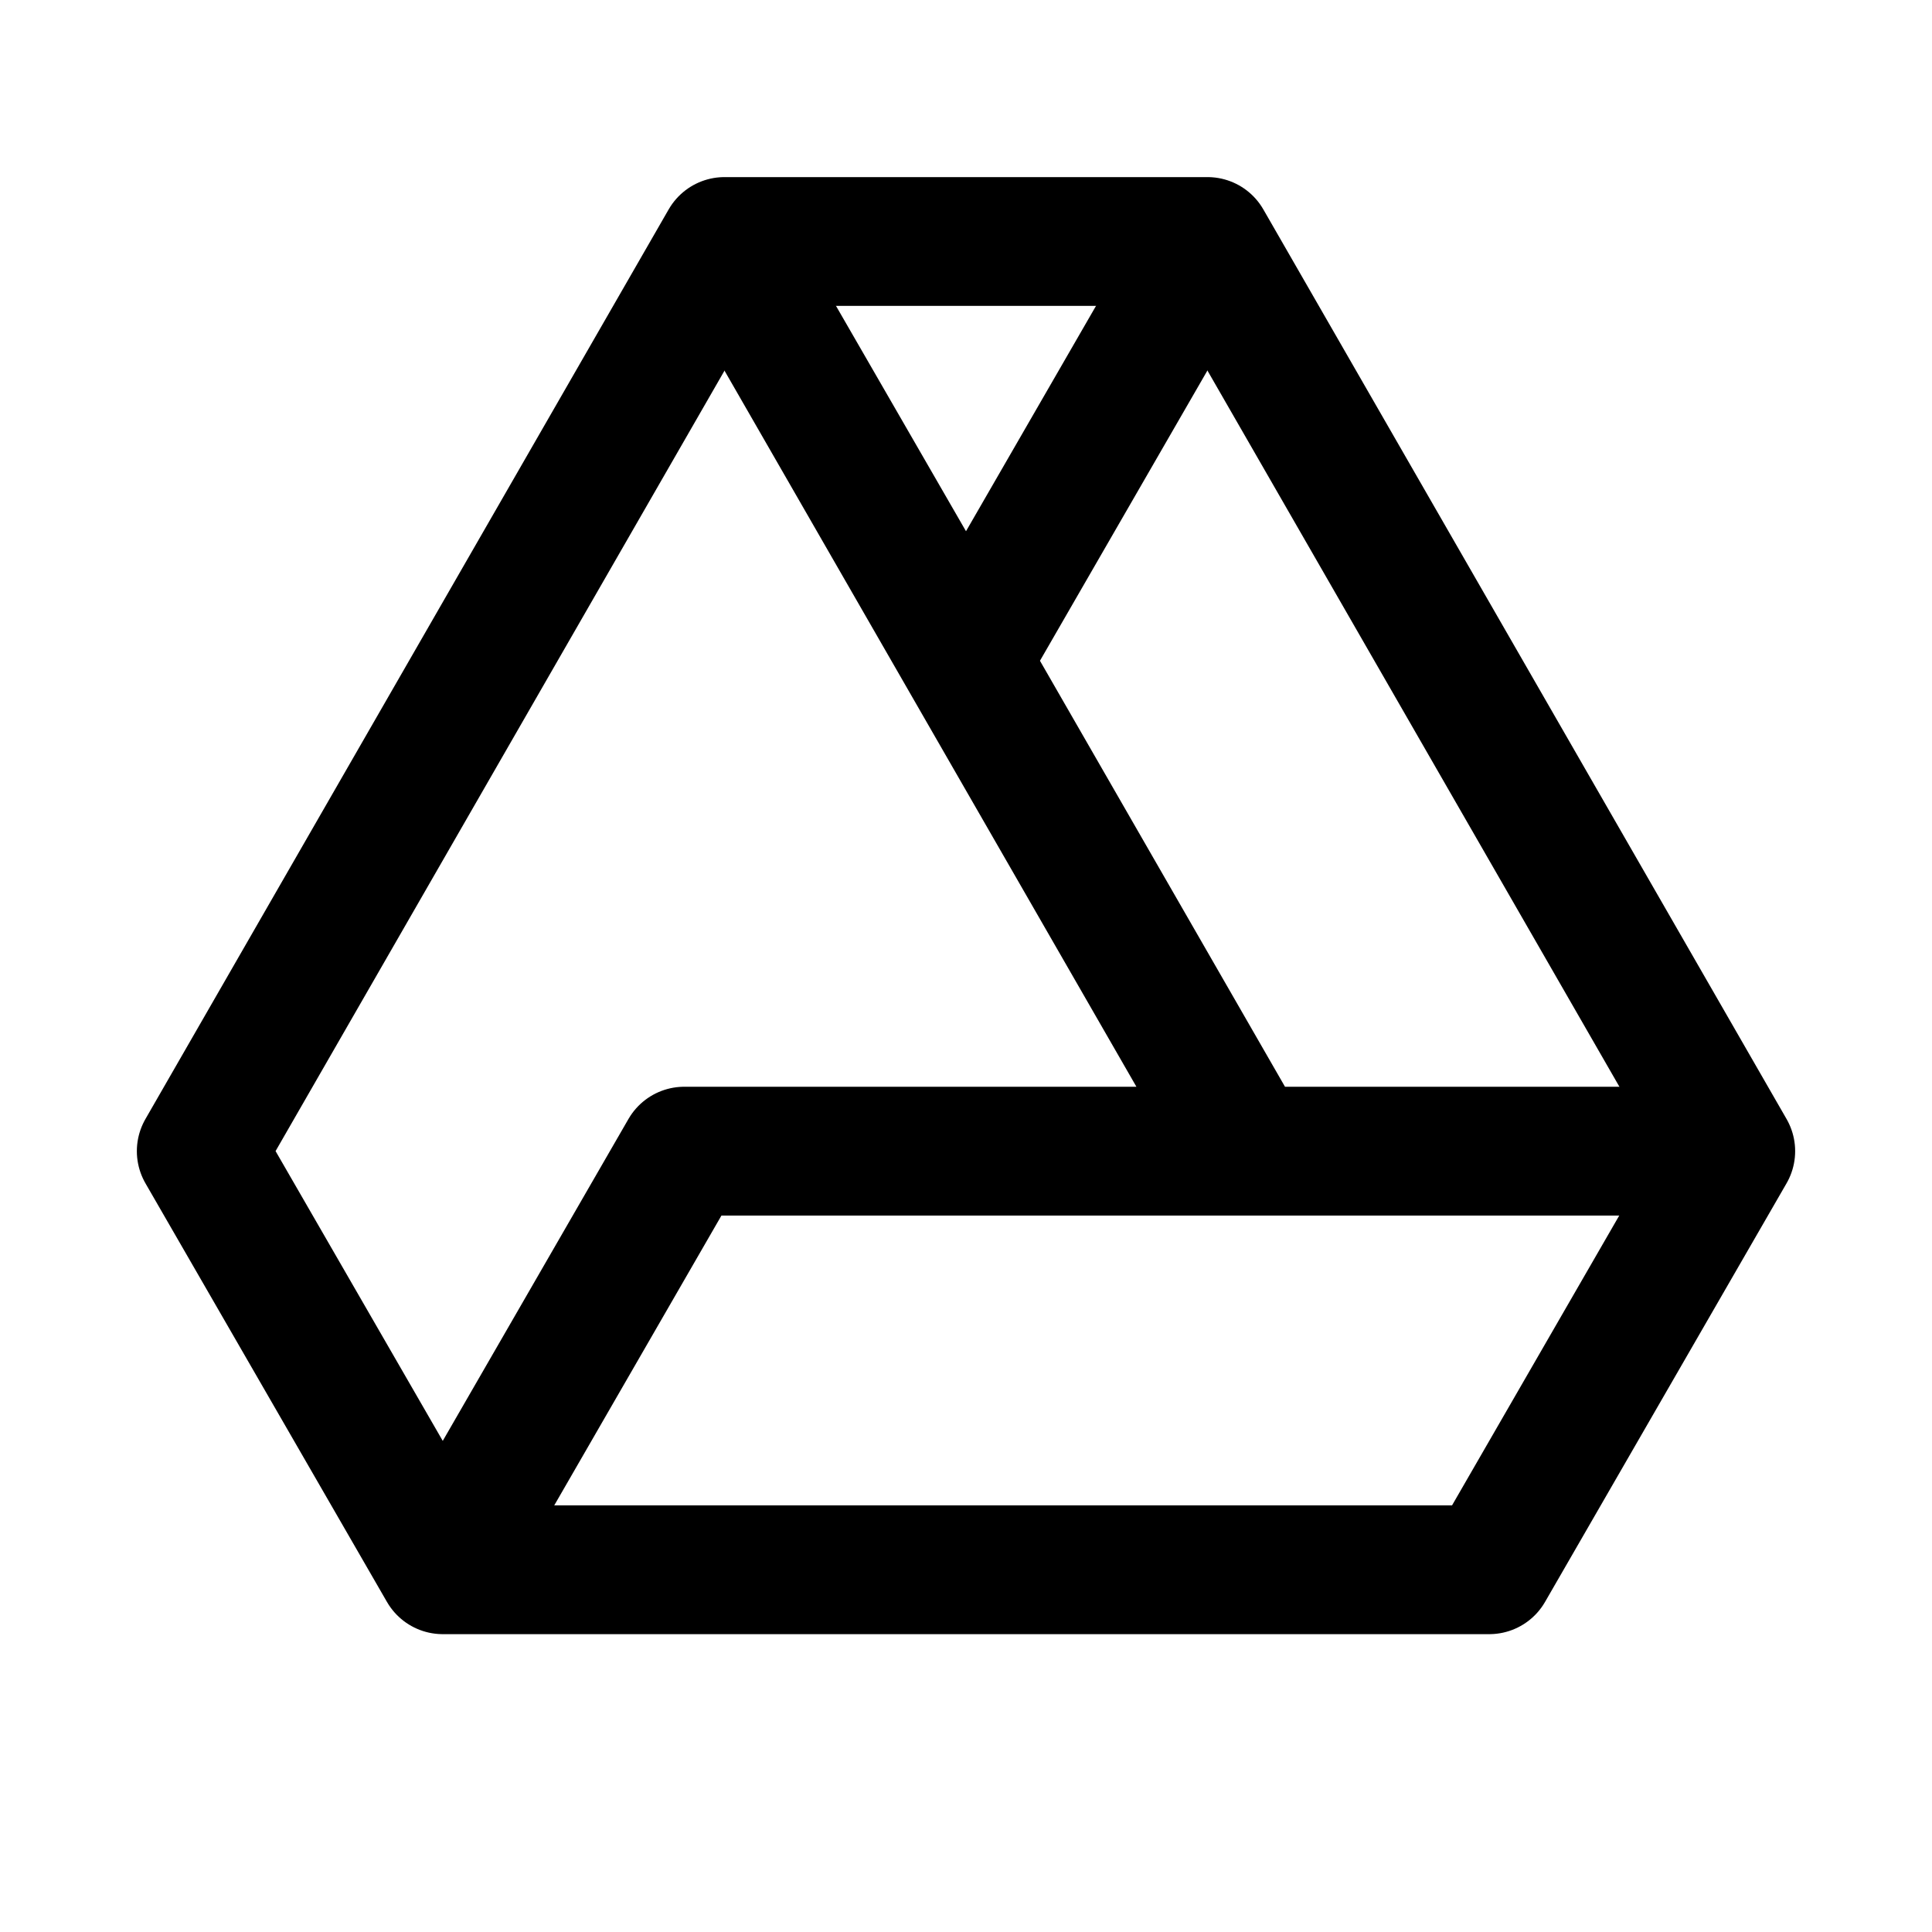
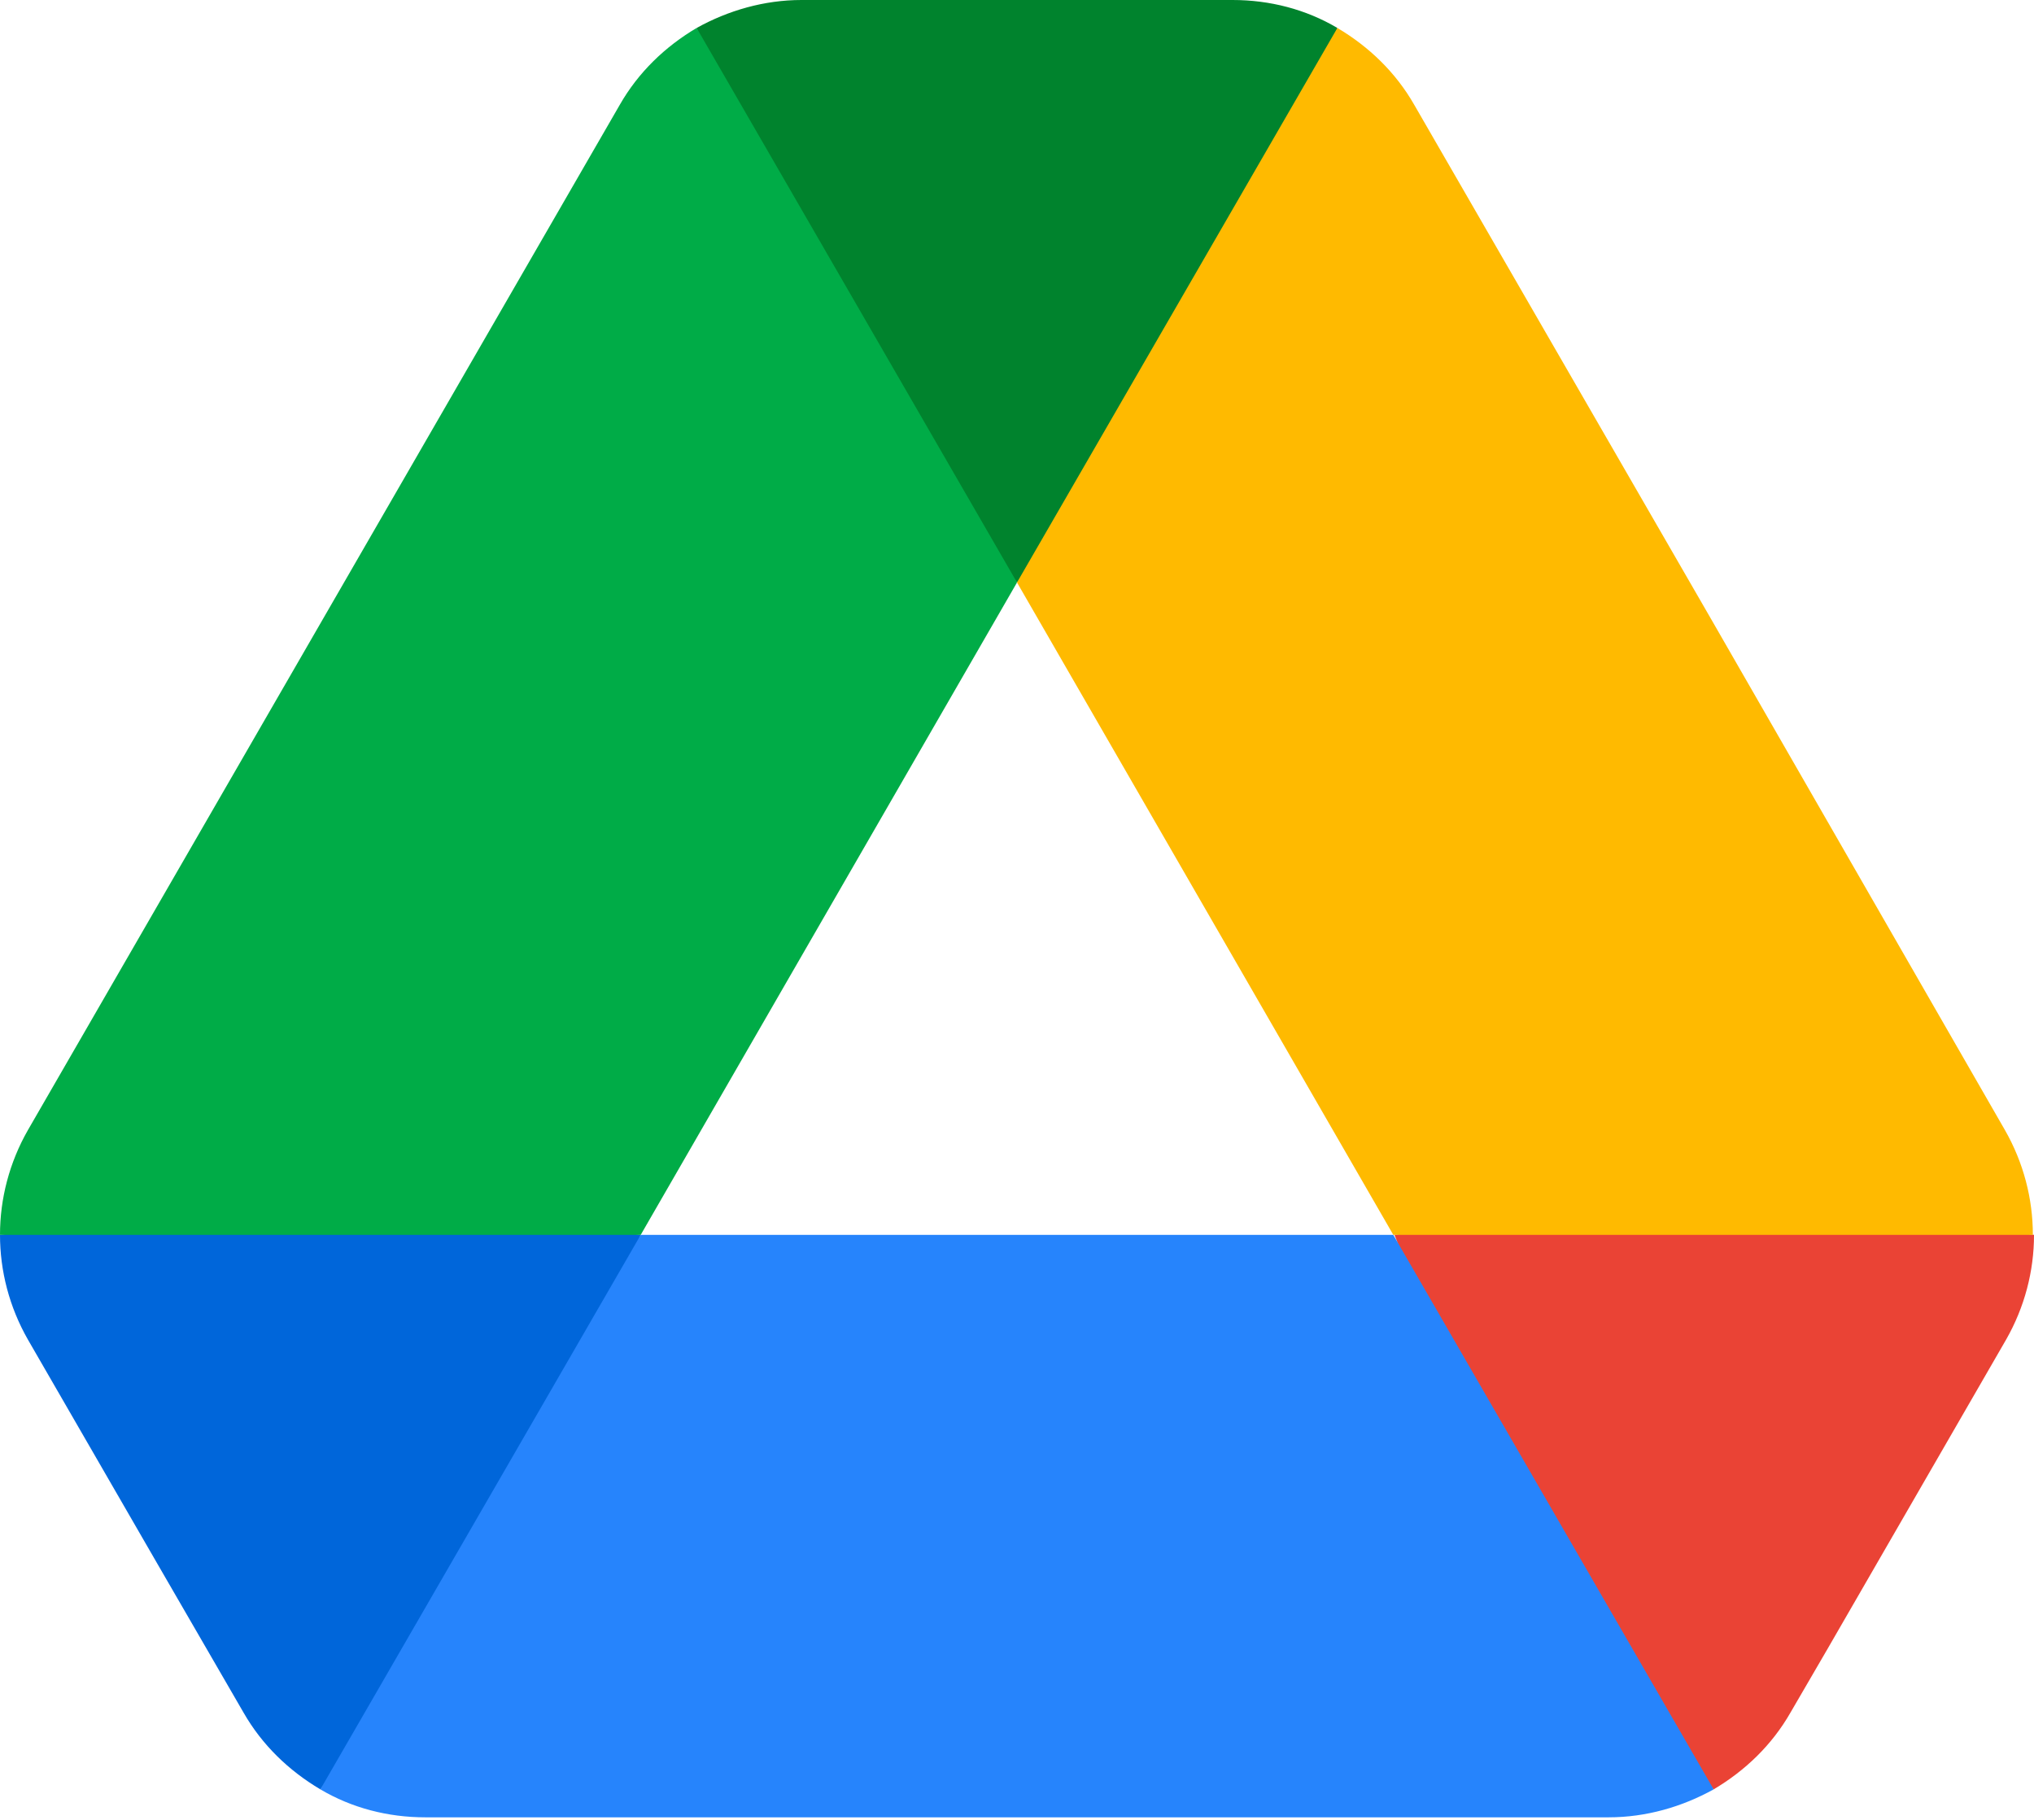
- <svg xmlns="http://www.w3.org/2000/svg" viewBox="0 0 24 24" fill="none" stroke="currentColor" stroke-width="1.6" stroke-linejoin="round" aria-hidden="true">
-   <path d="M9 3h6l6.5 11.3-3 5.2H5.5l-3-5.2L9 3z" />
-   <path d="M9 3l6.5 11.3M15 3l-3 5.2-3-5.2M5.5 19.5l3-5.2h13" />
+ <svg xmlns="http://www.w3.org/2000/svg" width="256px" height="229px" viewBox="0 0 256 229" version="1.1" preserveAspectRatio="xMidYMid">
+   <g>
+     <path d="M19.354,196.034 L30.644,215.535 C32.99,219.64 36.362,222.866 40.321,225.212 C51.66,210.818 59.553,199.773 64.001,192.075 C68.514,184.264 74.061,172.045 80.642,155.42 C62.906,153.085 49.466,151.918 40.321,151.918 C31.545,151.918 18.105,153.085 0,155.42 C0,159.965 1.173,164.51 3.519,168.616 L19.354,196.034 Z" fill="#0066DA" />
+     <path d="M215.681,225.212 C219.64,222.866 223.013,219.64 225.358,215.535 L230.05,207.471 L252.484,168.616 C254.829,164.51 256.002,159.965 256.002,155.42 C237.793,153.085 224.377,151.918 215.755,151.918 C206.489,151.918 193.073,153.085 175.507,155.42 C182.01,172.136 187.484,184.355 191.929,192.075 C196.412,199.864 204.33,210.909 215.681,225.212 Z" fill="#EA4335" />
+     <path d="M128.001,73.311 C141.121,57.466 150.163,45.247 155.126,36.656 C159.123,29.738 163.522,18.692 168.322,3.519 C164.363,1.173 159.818,0 155.126,0 L100.876,0 C96.184,0 91.639,1.32 87.68,3.519 C93.786,20.921 98.968,33.306 103.224,40.673 C107.928,48.815 116.187,59.694 128.001,73.311 Z" fill="#00832D" />
+     <path d="M175.36,155.42 L80.642,155.42 L40.321,225.212 C44.28,227.558 48.825,228.731 53.517,228.731 L202.485,228.731 C207.177,228.731 211.723,227.411 215.681,225.212 L175.36,155.42 Z" fill="#2684FC" />
+     <path d="M128.001,73.311 L87.68,3.519 C83.721,5.865 80.349,9.09 78.003,13.196 L3.519,142.224 C1.173,146.329 0,150.874 0,155.42 L80.642,155.42 L128.001,73.311 Z" fill="#00AC47" />
+     <path d="M215.242,77.71 L177.999,13.196 C175.654,9.09 172.281,5.865 168.322,3.519 L128.001,73.311 L175.36,155.42 L255.856,155.42 C255.856,150.874 254.683,146.329 252.337,142.224 L215.242,77.71 Z" fill="#FFBA00" />
+   </g>
</svg>
